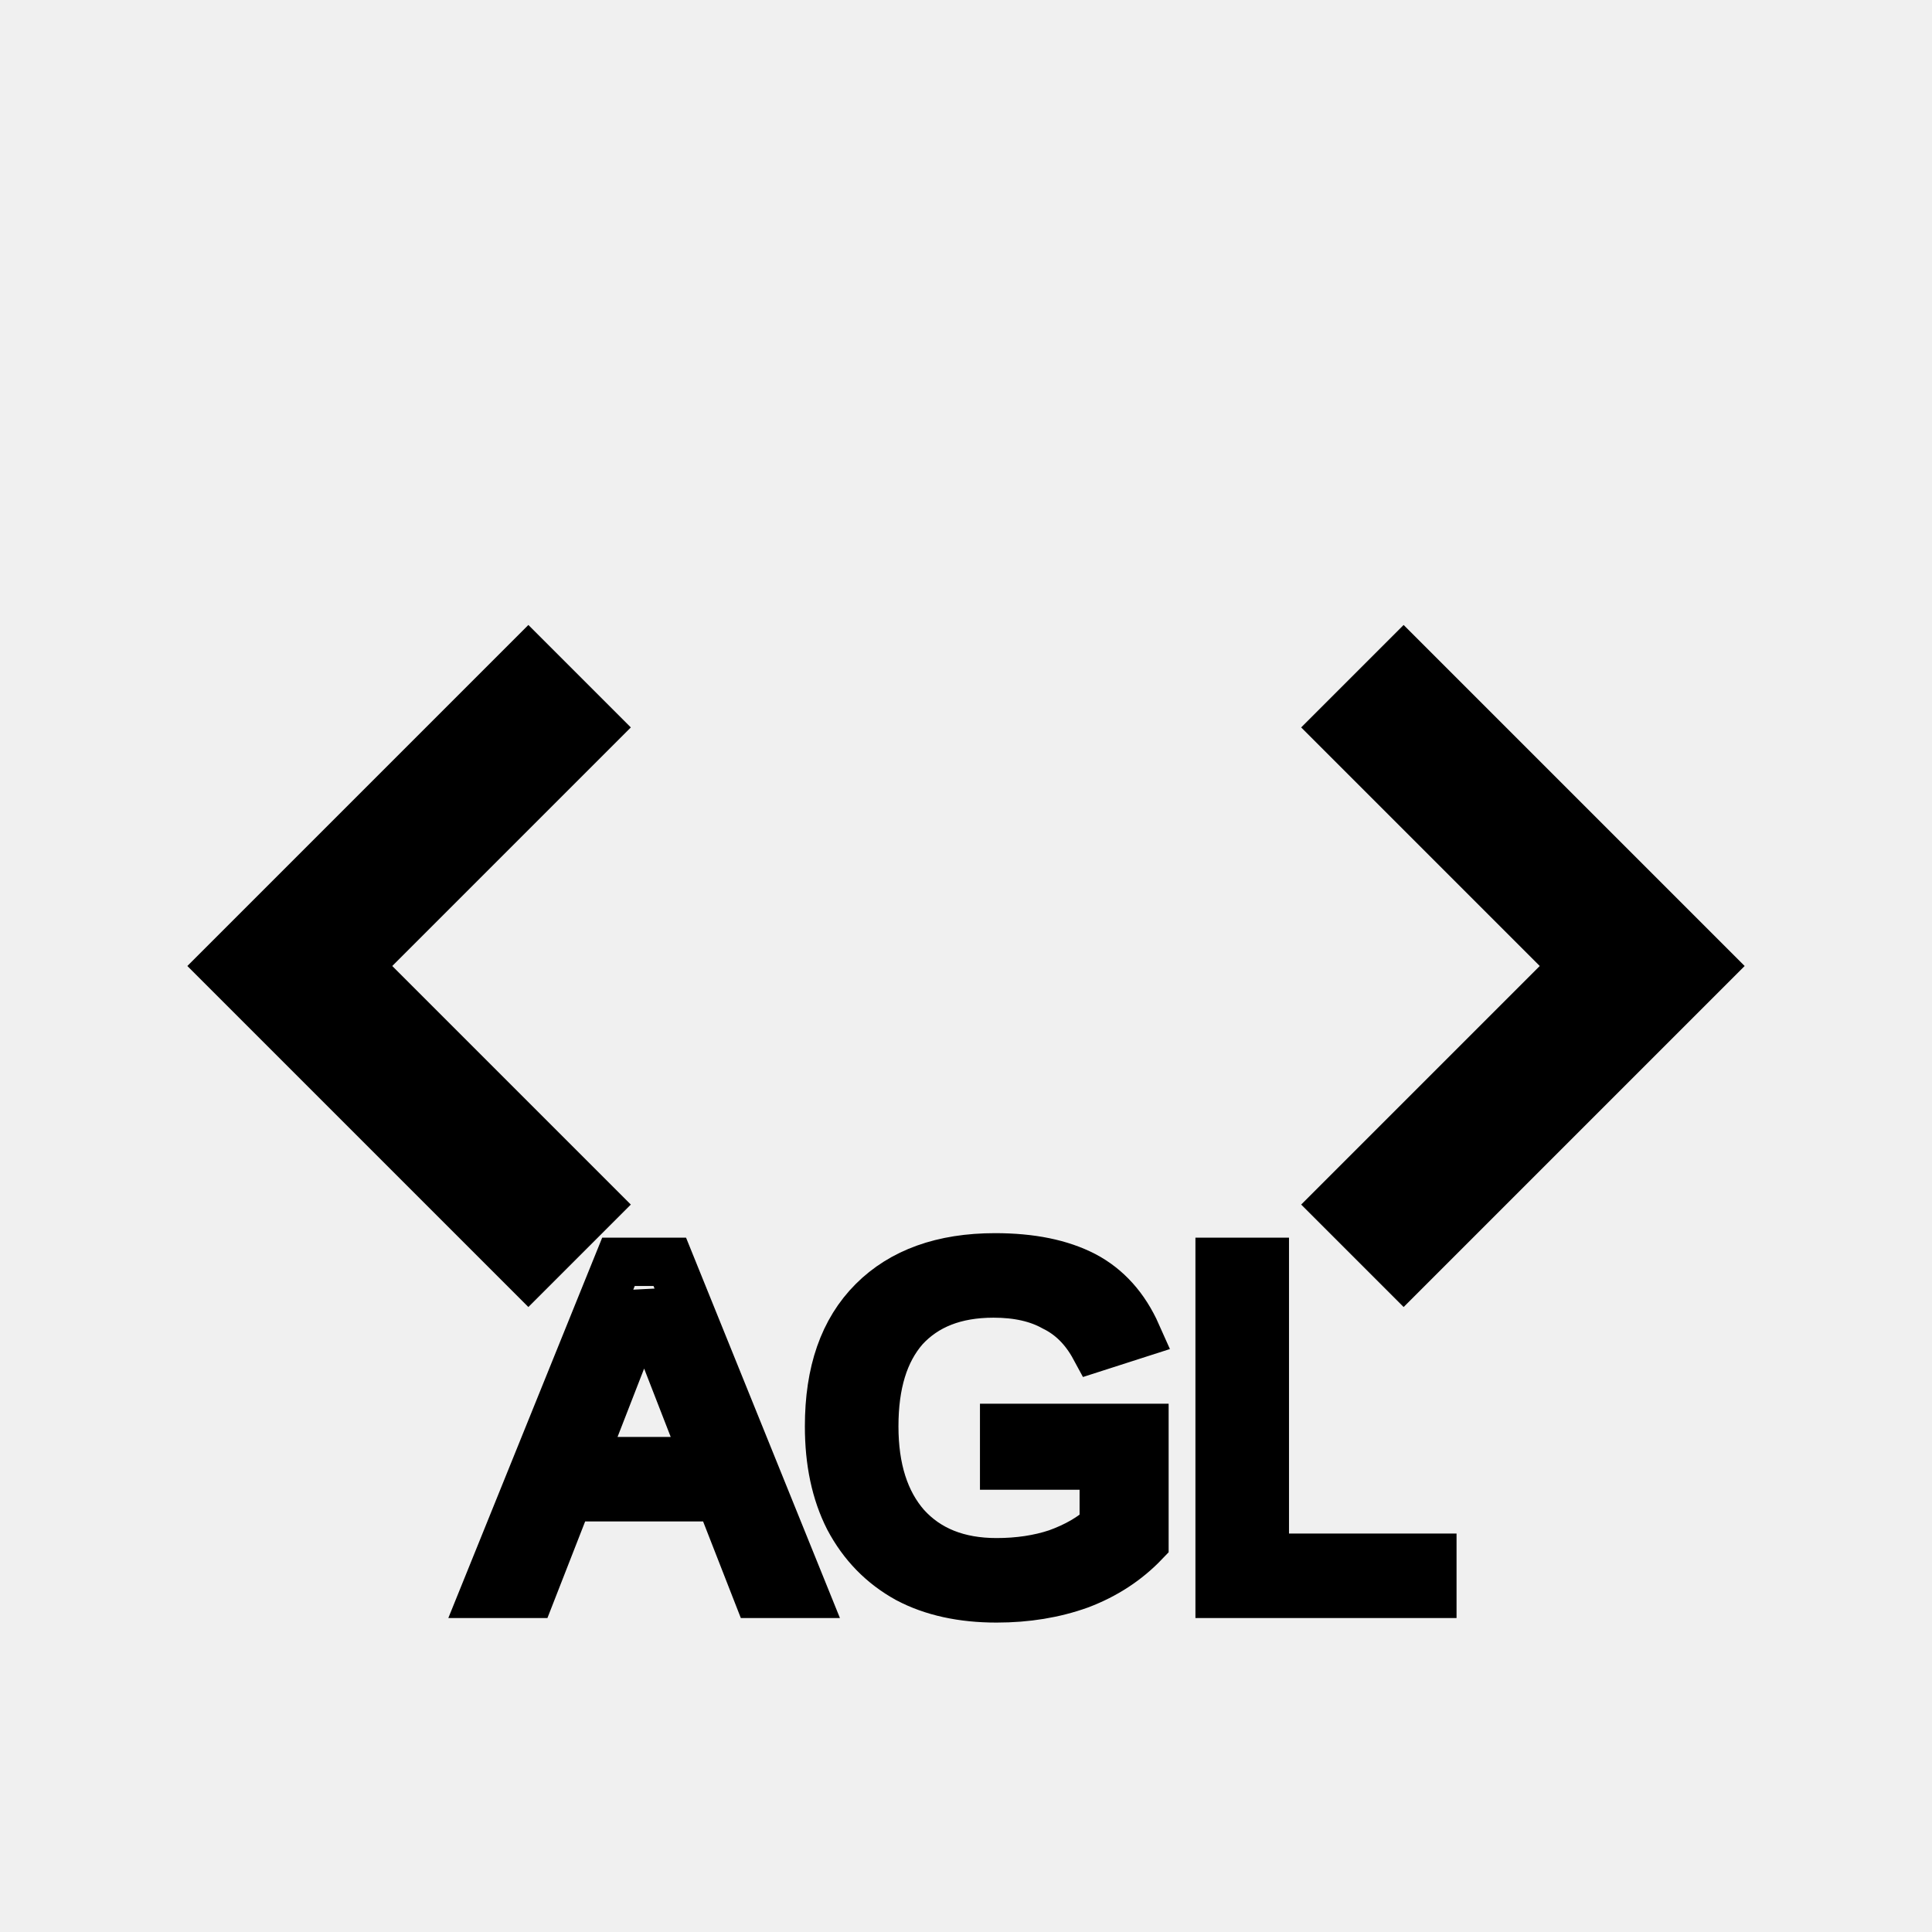
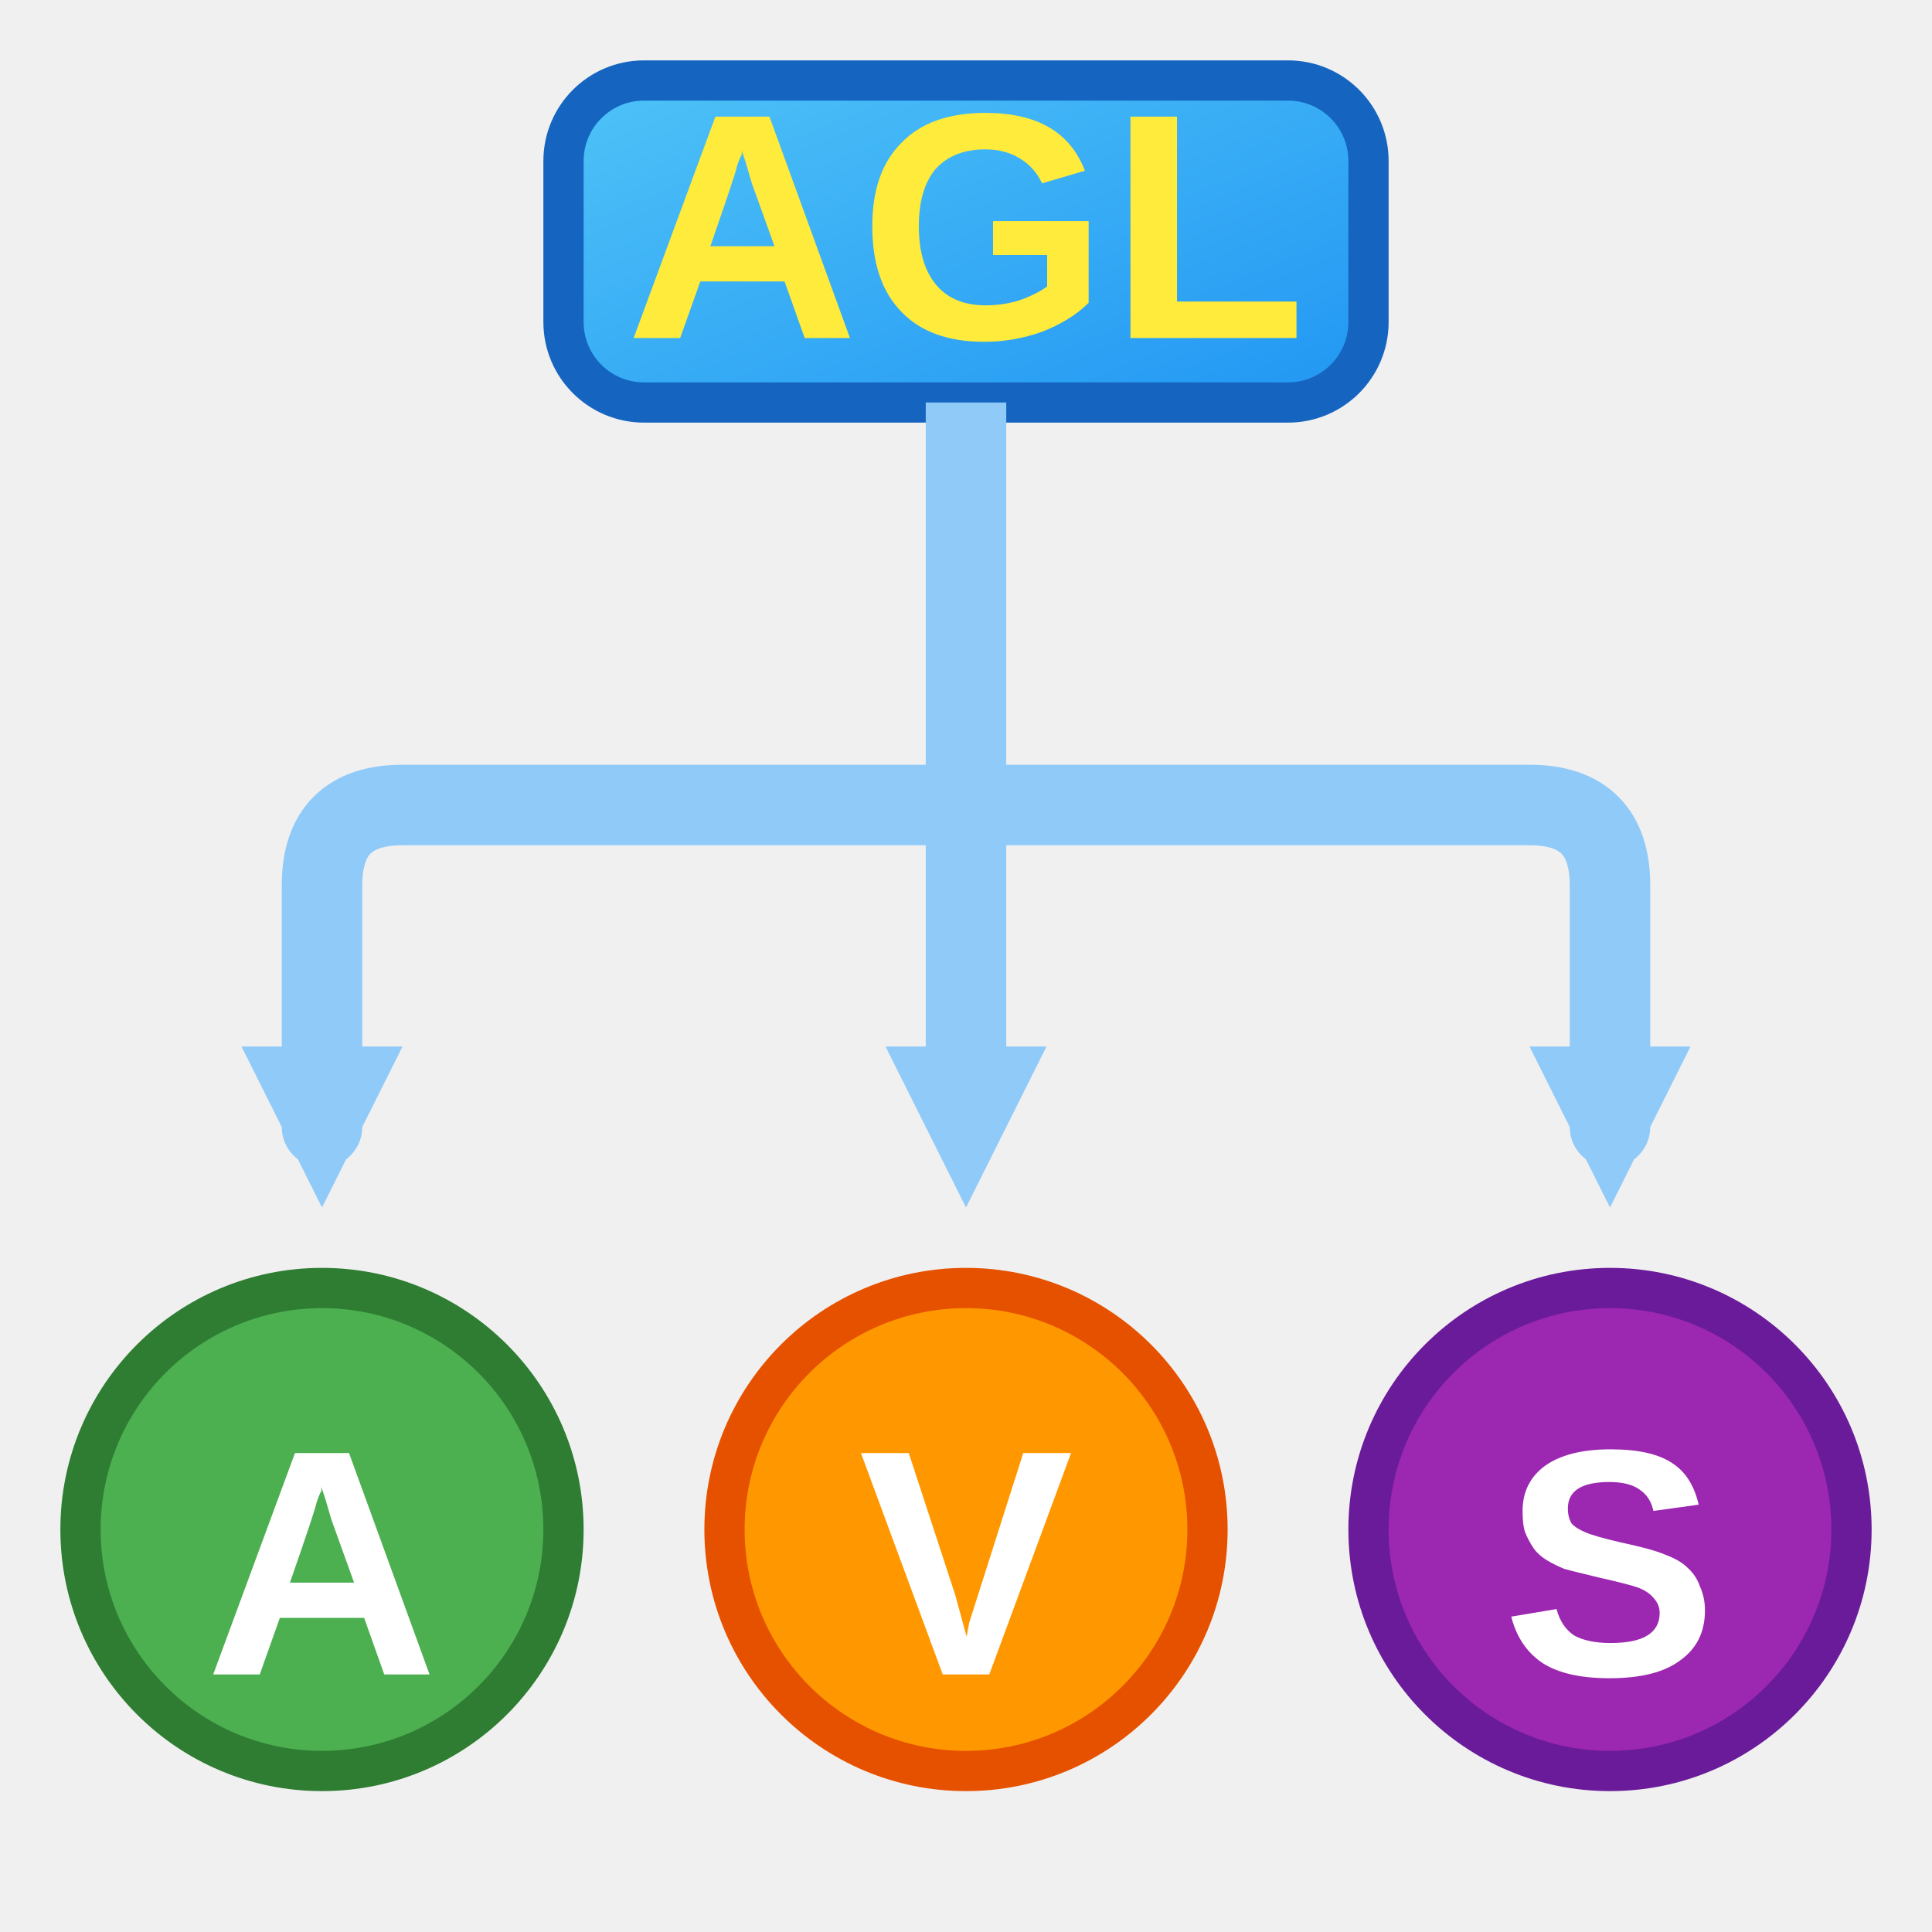
- <svg xmlns="http://www.w3.org/2000/svg" version="1.1" x="0px" y="0px" width="20px" height="20px" viewBox="0 0 20 20" style="enable-background:new 0 0 20 20;" xml:space="preserve">
-   <g stroke="black" stroke-width="1.5" fill="none">
-     <path d="M6,7 L3,10 L6,13" />
-     <path d="M14,7 L17,10 L14,13" />
-   </g>
-   <text x="50%" y="15" text-anchor="middle" stroke="black" stroke-width="0.5" fill="none" font-size="5px" font-family="Arial" dy=".3em">AGL</text>
+ <svg xmlns="http://www.w3.org/2000/svg" viewBox="0 0 24 24" width="24" height="24">
+   <defs>
+     <linearGradient id="grad1" x1="0%" y1="0%" x2="100%" y2="100%">
+       <stop offset="0%" style="stop-color:#4FC3F7;stop-opacity:1" />
+       <stop offset="100%" style="stop-color:#2196F3;stop-opacity:1" />
+     </linearGradient>
+   </defs>
+   <rect x="7" y="1" width="10" height="4" rx="1" fill="url(#grad1)" stroke="#1565C0" stroke-width="0.5" />
+   <text x="12" y="4.2" text-anchor="middle" fill="#FFEB3B" font-family="Arial, sans-serif" font-size="4" font-weight="bold">AGL</text>
+   <line x1="12" y1="5" x2="12" y2="10" stroke="#90CAF9" stroke-width="1" />
+   <path d="M12 10 L5 10 Q4 10 4 11 L4 14" stroke="#90CAF9" stroke-width="1" fill="none" stroke-linecap="round" />
+   <polygon points="4,15 3,13 5,13" fill="#90CAF9" />
+   <line x1="12" y1="10" x2="12" y2="14" stroke="#90CAF9" stroke-width="1" />
+   <polygon points="12,15 11,13 13,13" fill="#90CAF9" />
+   <path d="M12 10 L19 10 Q20 10 20 11 L20 14" stroke="#90CAF9" stroke-width="1" fill="none" stroke-linecap="round" />
+   <polygon points="20,15 19,13 21,13" fill="#90CAF9" />
+   <circle cx="4" cy="19" r="3" fill="#4CAF50" stroke="#2E7D32" stroke-width="0.5" />
+   <text x="4" y="20.8" text-anchor="middle" fill="#fff" font-family="Arial, sans-serif" font-size="4" font-weight="bold">A</text>
+   <circle cx="12" cy="19" r="3" fill="#FF9800" stroke="#E65100" stroke-width="0.5" />
+   <text x="12" y="20.8" text-anchor="middle" fill="#fff" font-family="Arial, sans-serif" font-size="4" font-weight="bold">V</text>
+   <circle cx="20" cy="19" r="3" fill="#9C27B0" stroke="#6A1B9A" stroke-width="0.5" />
+   <text x="20" y="20.8" text-anchor="middle" fill="#fff" font-family="Arial, sans-serif" font-size="4" font-weight="bold">S</text>
</svg>
